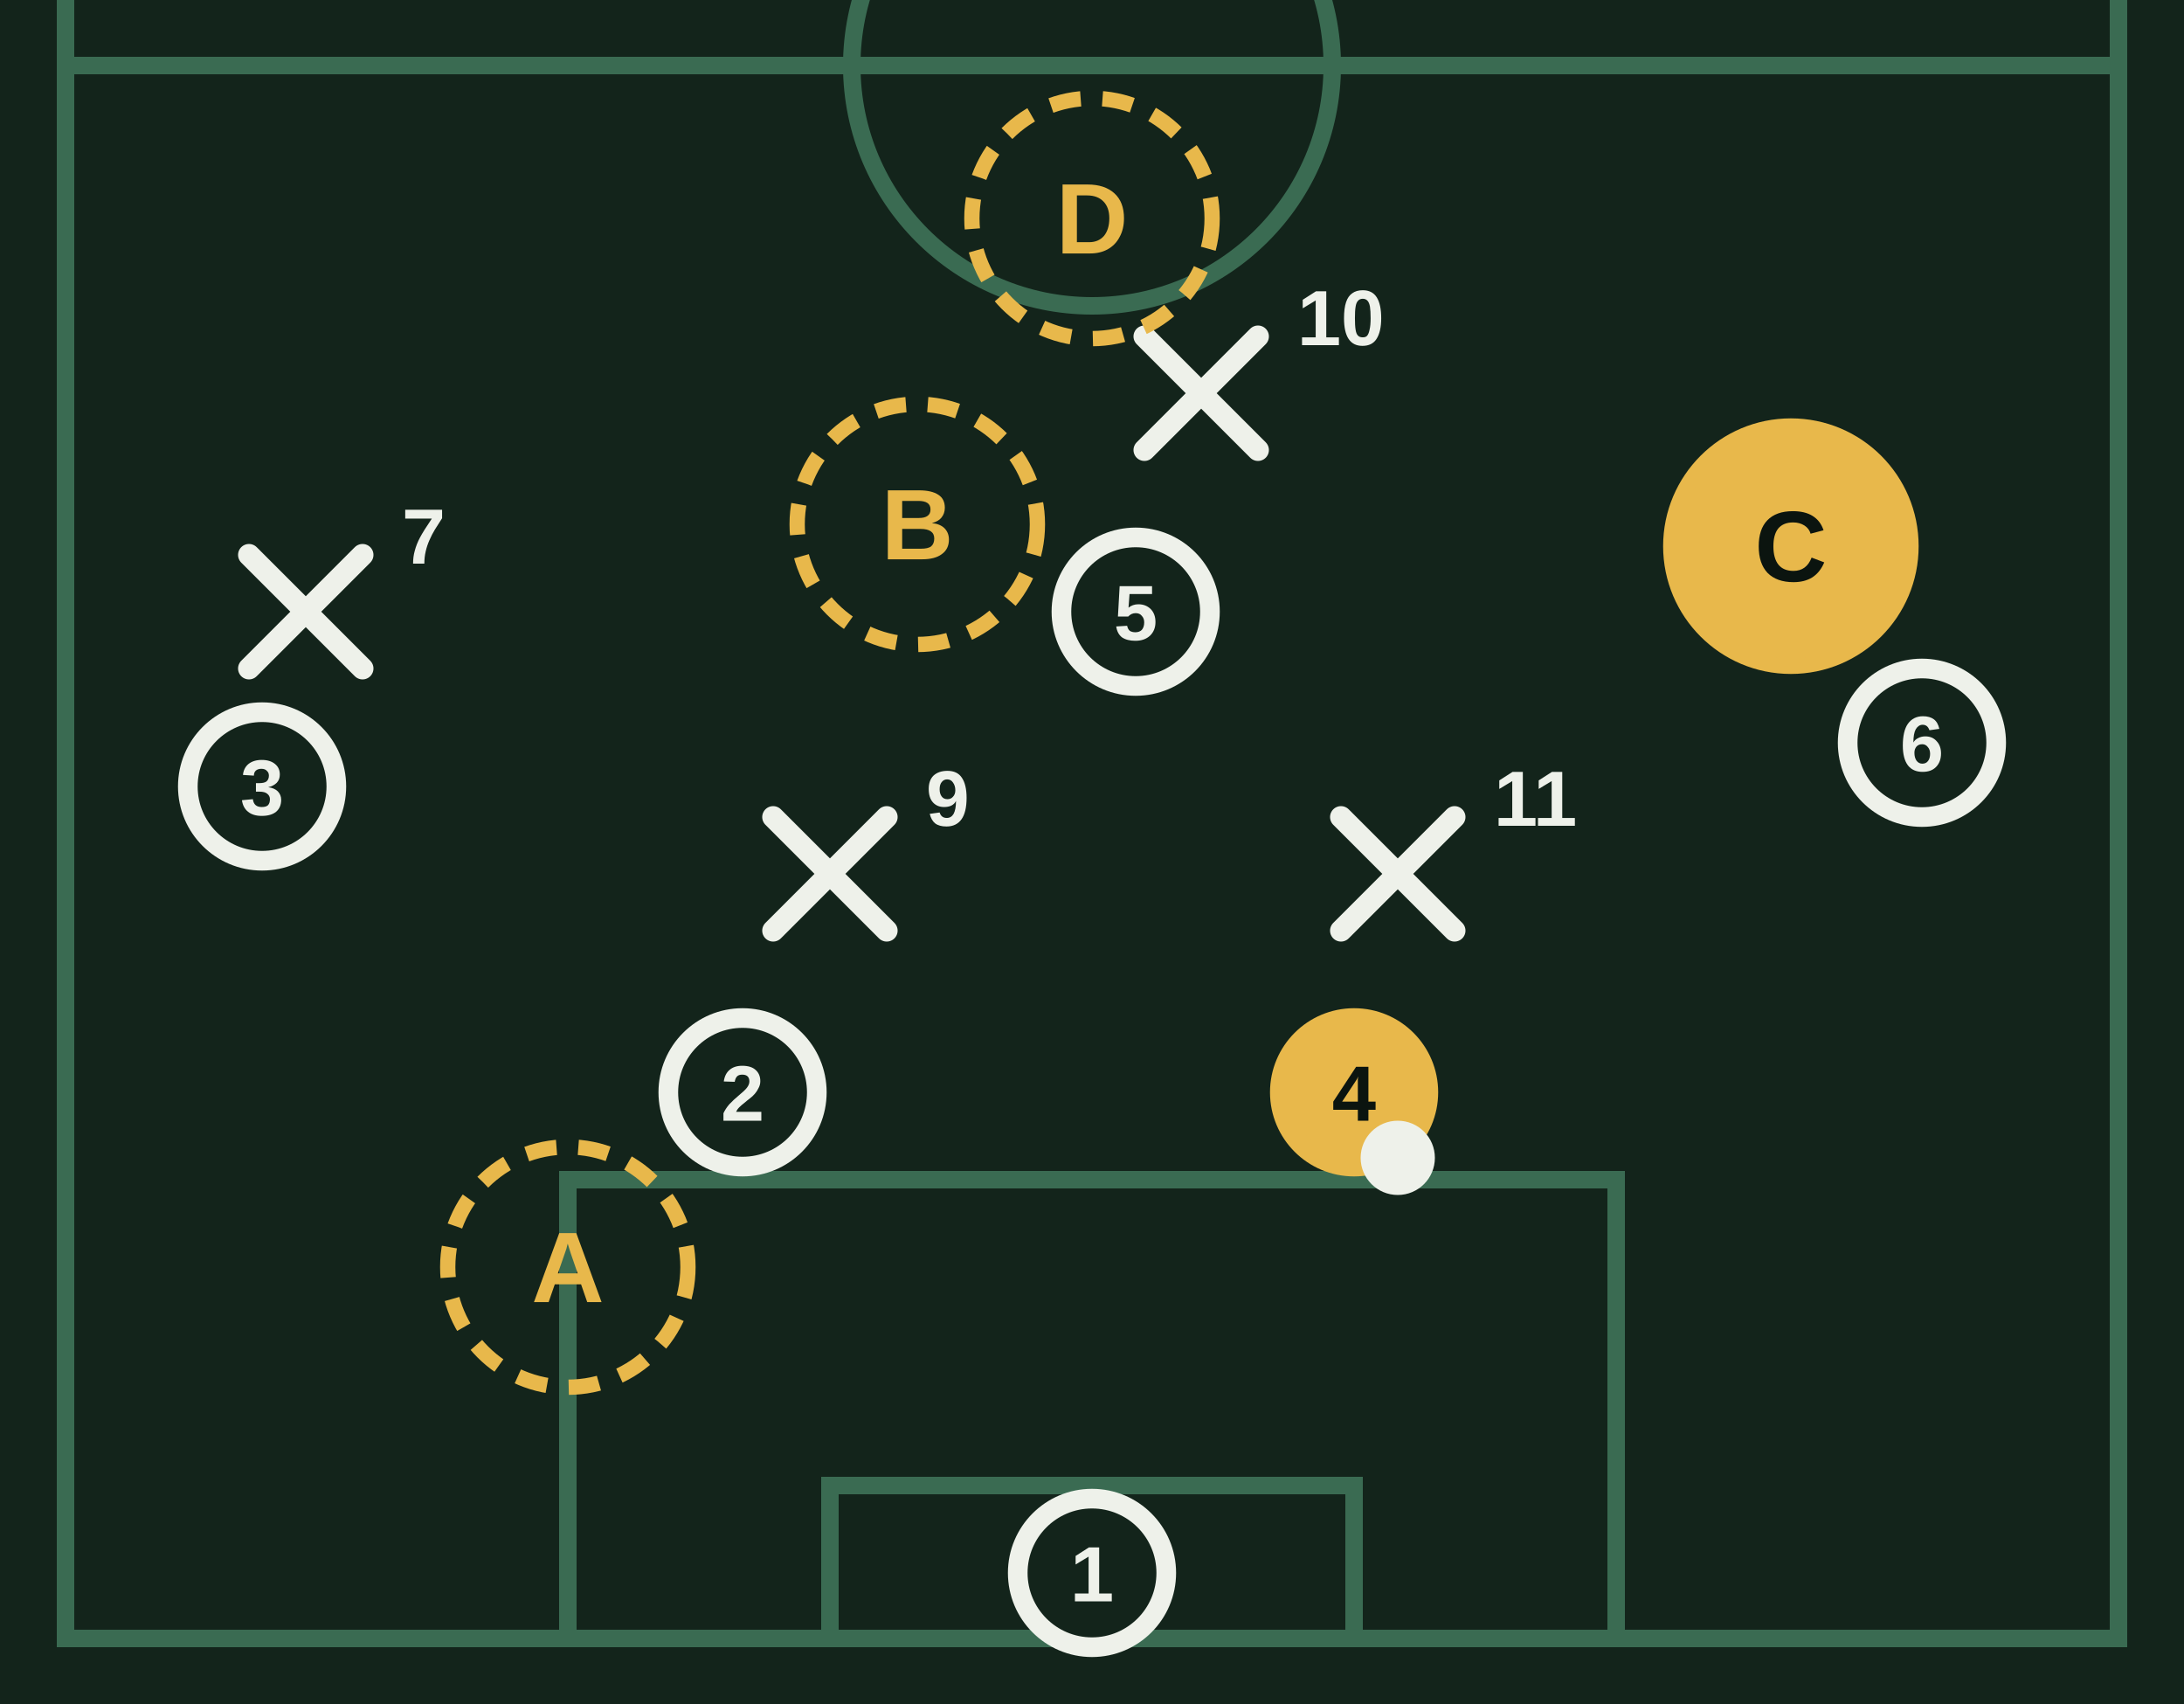
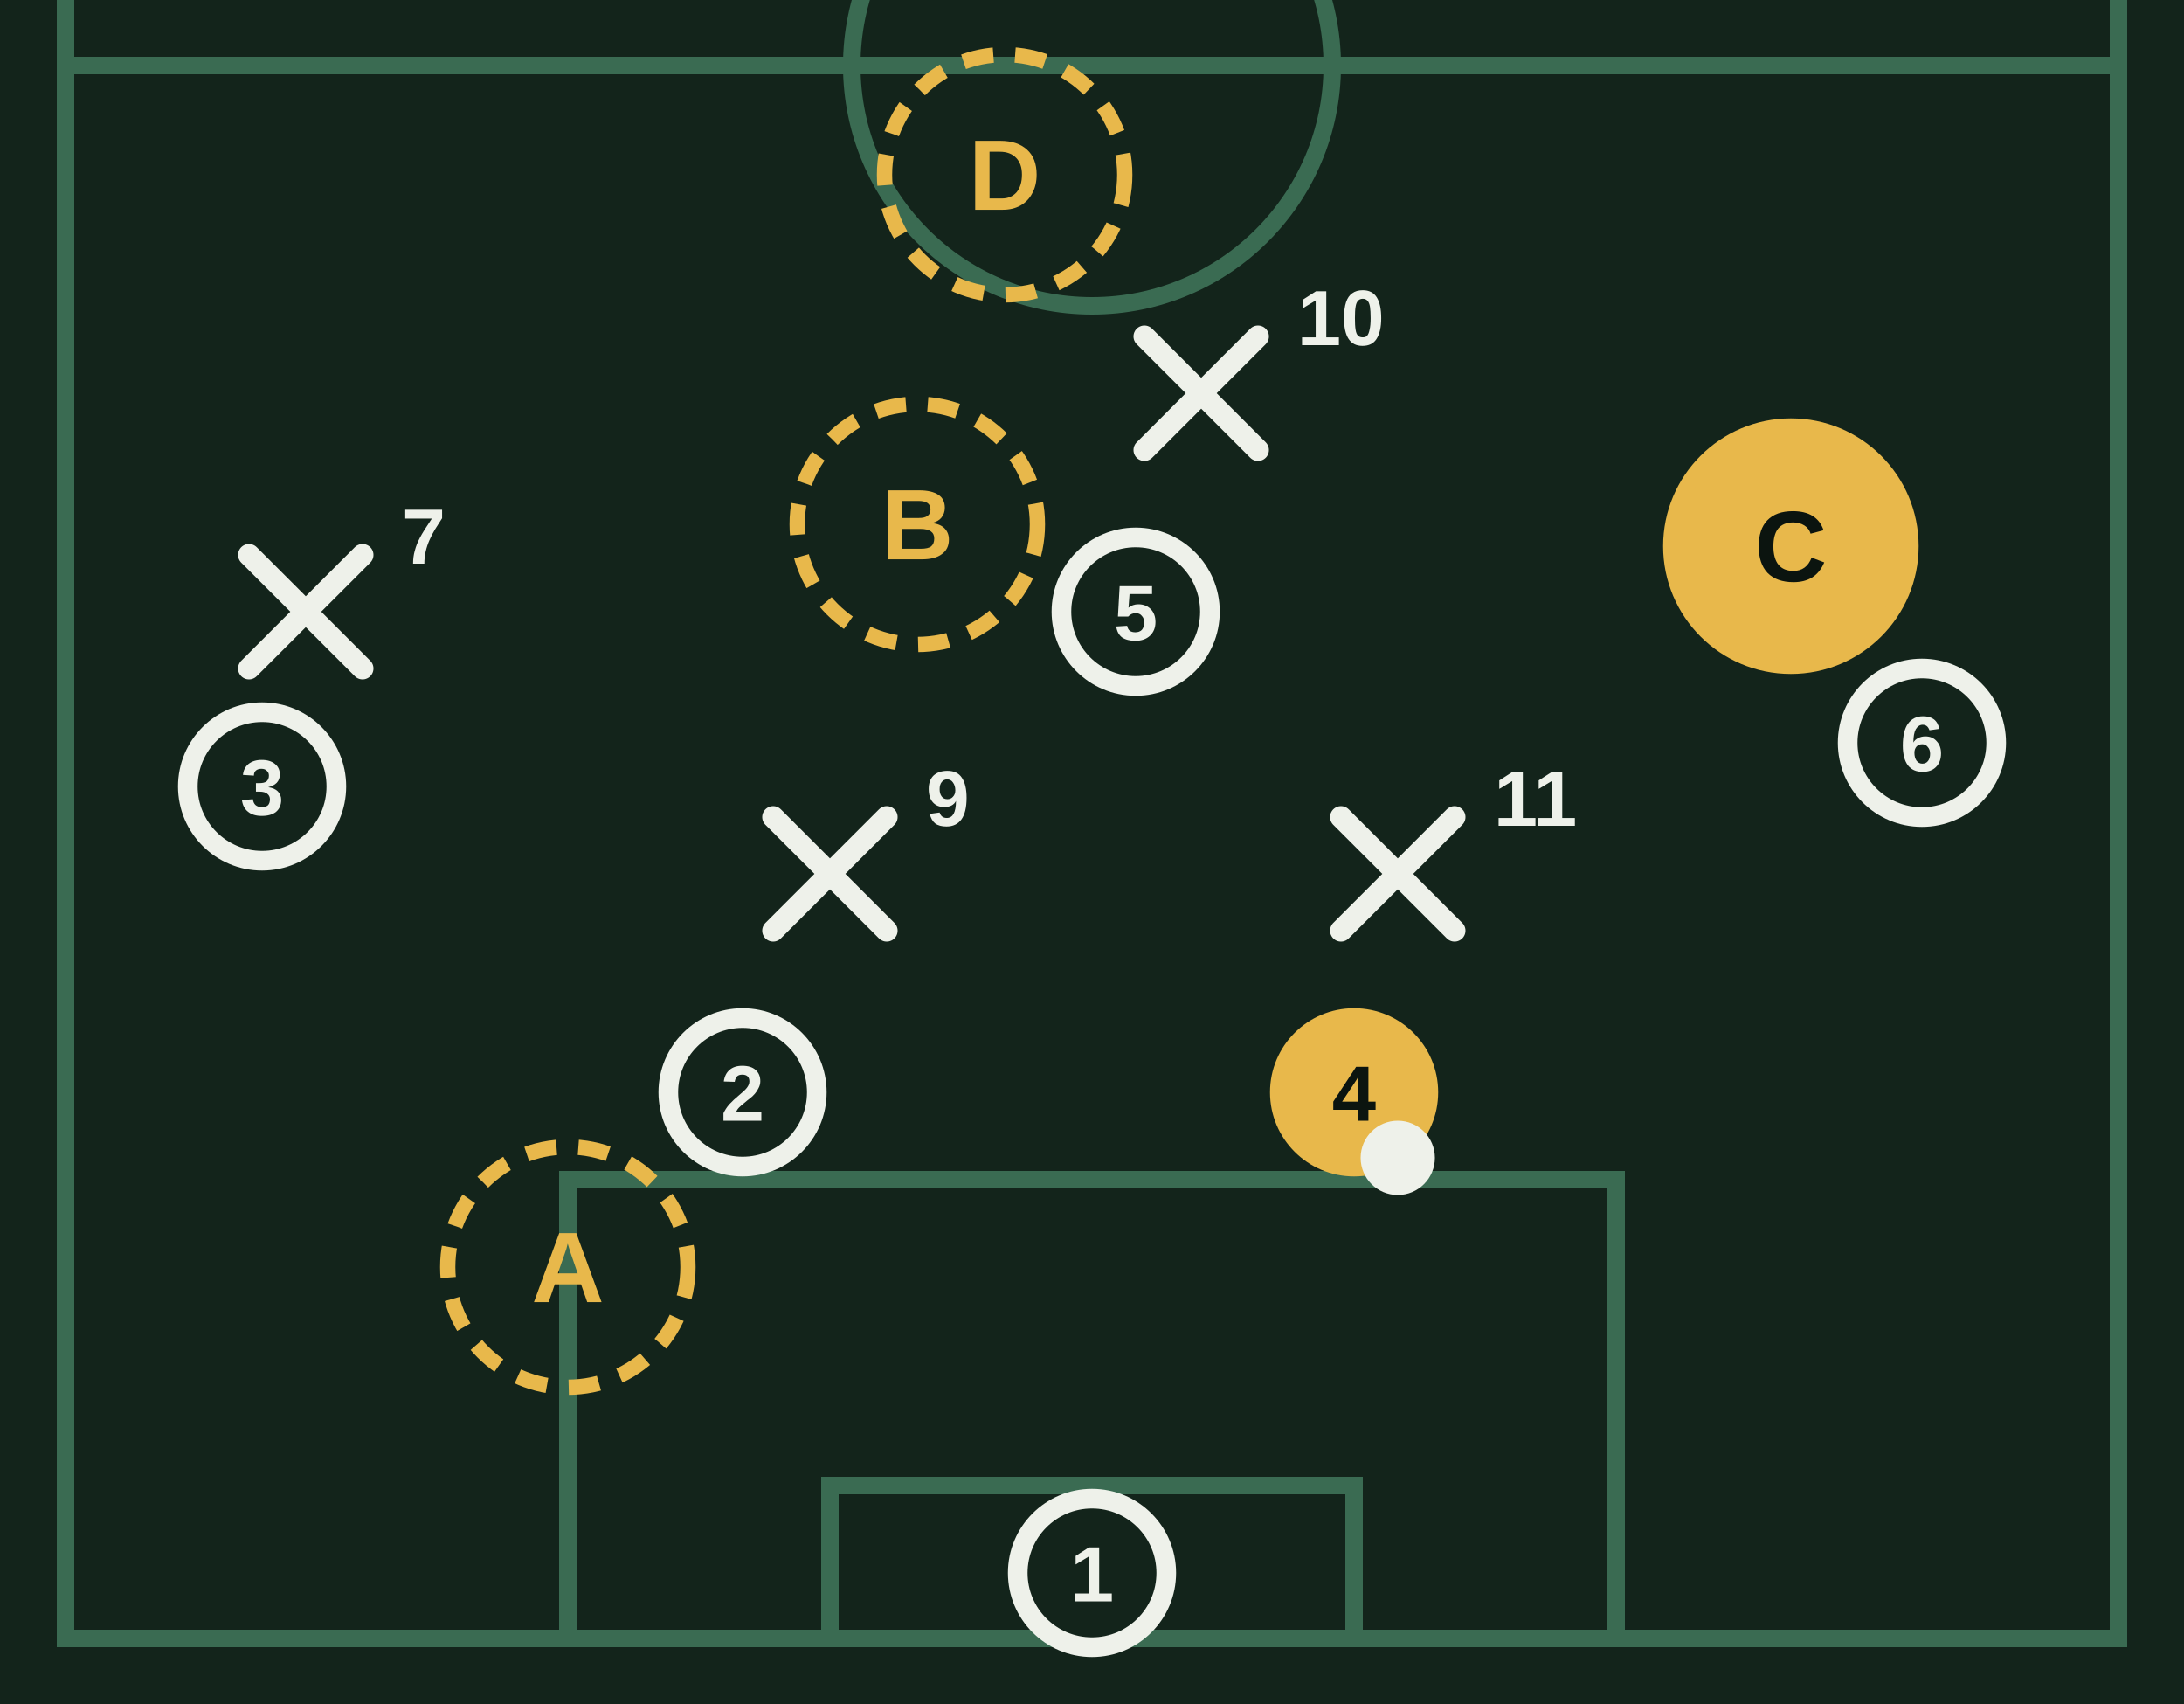
<svg xmlns="http://www.w3.org/2000/svg" viewBox="0 72 100 78" width="400" height="312" font-family="Arial Narrow, Arial, sans-serif" font-weight="700">
  <defs>
    <marker id="h" viewBox="0 0 6 6" refX="5" refY="3" markerWidth="4" markerHeight="4" orient="auto-start-reverse">
      <path d="M0,0 L6,3 L0,6 z" fill="#eef1ea" />
    </marker>
  </defs>
  <rect x="0" y="72" width="100" height="78" fill="#13241b" />
  <g fill="none" stroke="#3a6b52" stroke-width="0.8">
    <rect x="3" y="3" width="94" height="144" />
    <line x1="3" y1="75" x2="97" y2="75" />
    <circle cx="50" cy="75" r="11" />
    <rect x="26" y="126" width="48" height="21" />
    <rect x="38" y="140" width="24" height="7" />
    <rect x="26" y="3" width="48" height="21" />
    <rect x="38" y="3" width="24" height="7" />
  </g>
  <circle cx="62" cy="122" r="3.4" fill="#e8b84b" stroke="#e8b84b" stroke-width="0.9" />
  <text x="62" y="123.3" font-size="3.6" text-anchor="middle" fill="#0b140f">4</text>
  <circle cx="50" cy="144" r="3.4" fill="#13241b" stroke="#eef1ea" stroke-width="0.9" />
  <text x="50" y="145.3" font-size="3.6" text-anchor="middle" fill="#eef1ea">1</text>
  <circle cx="34" cy="122" r="3.4" fill="#13241b" stroke="#eef1ea" stroke-width="0.9" />
  <text x="34" y="123.3" font-size="3.6" text-anchor="middle" fill="#eef1ea">2</text>
  <circle cx="88" cy="106" r="3.4" fill="#13241b" stroke="#eef1ea" stroke-width="0.9" />
  <text x="88" y="107.3" font-size="3.6" text-anchor="middle" fill="#eef1ea">6</text>
  <circle cx="52" cy="100" r="3.4" fill="#13241b" stroke="#eef1ea" stroke-width="0.9" />
  <text x="52" y="101.3" font-size="3.6" text-anchor="middle" fill="#eef1ea">5</text>
  <circle cx="12" cy="108" r="3.4" fill="#13241b" stroke="#eef1ea" stroke-width="0.9" />
  <text x="12" y="109.3" font-size="3.6" text-anchor="middle" fill="#eef1ea">3</text>
  <path d="M35.4,109.4 L40.6,114.6 M40.6,109.4 L35.4,114.6" stroke="#eef1ea" stroke-width="1" stroke-linecap="round" />
  <text x="42.4" y="109.8" font-size="3.6" fill="#eef1ea">9</text>
  <path d="M52.4,87.4 L57.6,92.6 M57.6,87.4 L52.4,92.6" stroke="#eef1ea" stroke-width="1" stroke-linecap="round" />
  <text x="59.4" y="87.8" font-size="3.6" fill="#eef1ea">10</text>
  <path d="M11.4,97.4 L16.6,102.6 M16.6,97.4 L11.4,102.6" stroke="#eef1ea" stroke-width="1" stroke-linecap="round" />
  <text x="18.4" y="97.8" font-size="3.6" fill="#eef1ea">7</text>
  <path d="M61.4,109.4 L66.6,114.6 M66.6,109.4 L61.4,114.6" stroke="#eef1ea" stroke-width="1" stroke-linecap="round" />
  <text x="68.4" y="109.8" font-size="3.6" fill="#eef1ea">11</text>
  <circle cx="64" cy="125" r="1.7" fill="#eef1ea" />
  <circle cx="26" cy="130" r="5.5" fill="none" stroke="#e8b84b" stroke-width="0.7" stroke-dasharray="1.4 1" />
  <text x="26" y="131.6" font-size="4.6" text-anchor="middle" fill="#e8b84b">A</text>
  <circle cx="42" cy="96" r="5.5" fill="none" stroke="#e8b84b" stroke-width="0.7" stroke-dasharray="1.4 1" />
  <text x="42" y="97.6" font-size="4.6" text-anchor="middle" fill="#e8b84b">B</text>
  <circle cx="82" cy="97" r="5.5" fill="#e8b84b" stroke="#e8b84b" stroke-width="0.7" />
  <text x="82" y="98.6" font-size="4.6" text-anchor="middle" fill="#0b140f">C</text>
-   <circle cx="50" cy="82" r="5.5" fill="none" stroke="#e8b84b" stroke-width="0.7" stroke-dasharray="1.4 1" />
-   <text x="50" y="83.6" font-size="4.6" text-anchor="middle" fill="#e8b84b">D</text>
+   <circle cx="46" cy="80" r="5.5" fill="none" stroke="#e8b84b" stroke-width="0.7" stroke-dasharray="1.4 1" />
+   <text x="46" y="81.6" font-size="4.6" text-anchor="middle" fill="#e8b84b">D</text>
</svg>
